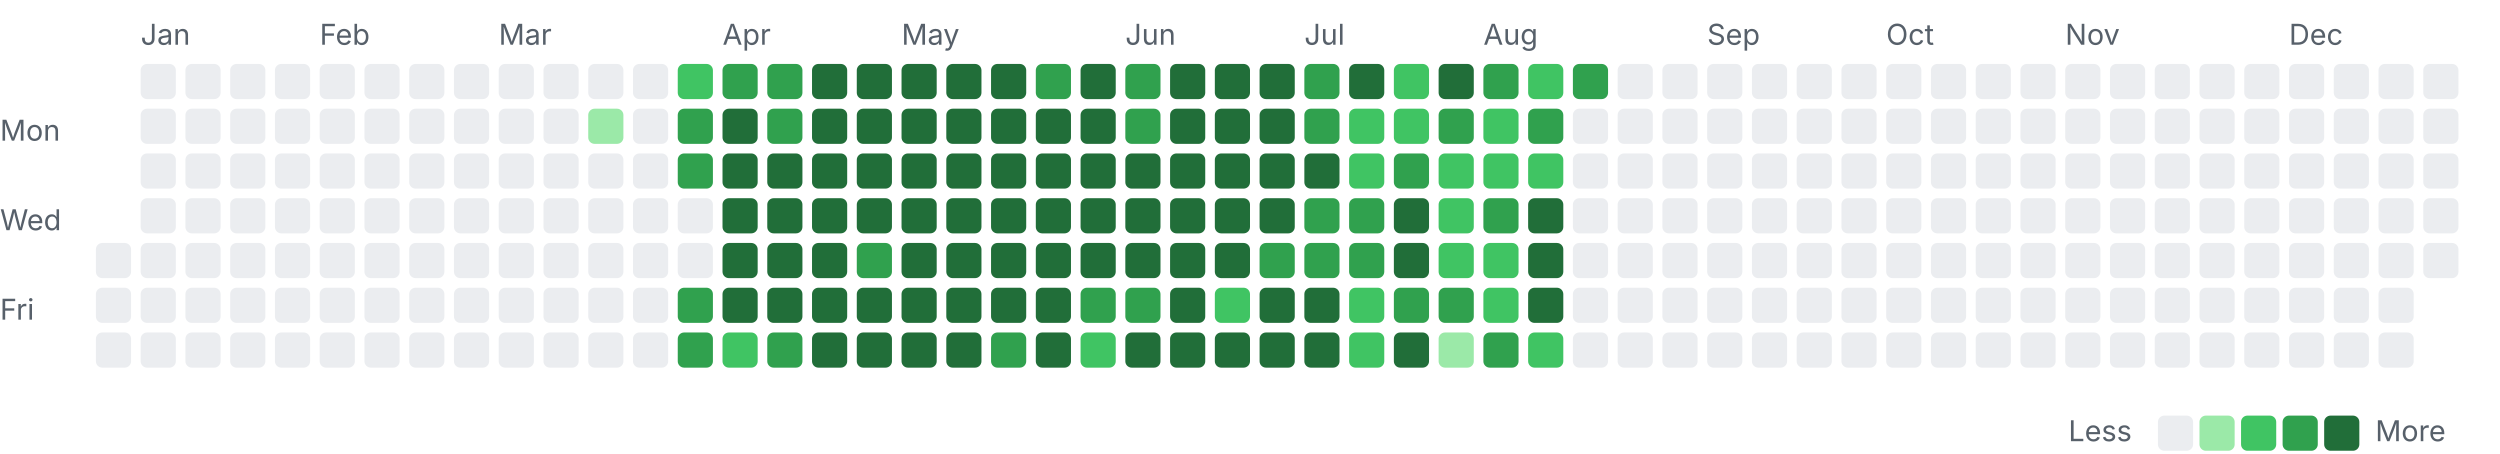
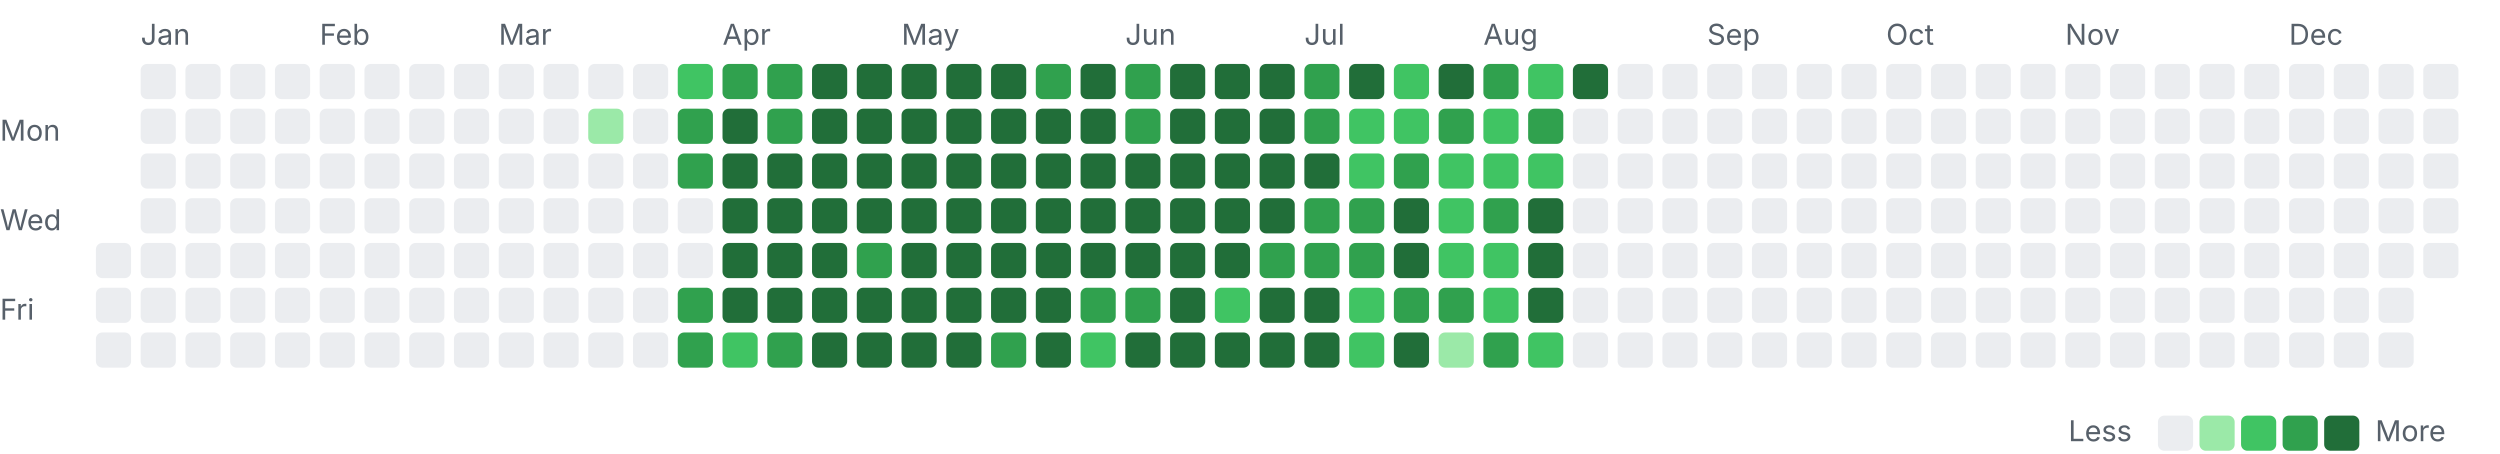
<svg xmlns="http://www.w3.org/2000/svg" width="782" height="142" viewBox="0 0 782 142">
  <style>.l0{fill:#ebedf0}.l1{fill:#9be9a8}.l2{fill:#40c463}.l3{fill:#30a14e}.l4{fill:#216e39} .lbl{fill:#57606a;font:9px -apple-system,Segoe UI,sans-serif}@media(prefers-color-scheme:dark){.l0{fill:#161b22}.l1{fill:#0e4429}.l2{fill:#006d32}.l3{fill:#26a641}.l4{fill:#39d353} .lbl{fill:#8b949e}}</style>
  <text class="lbl" x="44" y="14">Jan</text>
  <text class="lbl" x="100" y="14">Feb</text>
  <text class="lbl" x="156" y="14">Mar</text>
  <text class="lbl" x="226" y="14">Apr</text>
  <text class="lbl" x="282" y="14">May</text>
  <text class="lbl" x="352" y="14">Jun</text>
  <text class="lbl" x="408" y="14">Jul</text>
  <text class="lbl" x="464" y="14">Aug</text>
  <text class="lbl" x="534" y="14">Sep</text>
  <text class="lbl" x="590" y="14">Oct</text>
  <text class="lbl" x="646" y="14">Nov</text>
  <text class="lbl" x="716" y="14">Dec</text>
  <text class="lbl" x="0" y="44">Mon</text>
  <text class="lbl" x="0" y="72">Wed</text>
  <text class="lbl" x="0" y="100">Fri</text>
  <rect class="l0" x="30" y="76" width="11" height="11" rx="2" />
  <rect class="l0" x="30" y="90" width="11" height="11" rx="2" />
  <rect class="l0" x="30" y="104" width="11" height="11" rx="2" />
  <rect class="l0" x="44" y="20" width="11" height="11" rx="2" />
  <rect class="l0" x="44" y="34" width="11" height="11" rx="2" />
  <rect class="l0" x="44" y="48" width="11" height="11" rx="2" />
  <rect class="l0" x="44" y="62" width="11" height="11" rx="2" />
  <rect class="l0" x="44" y="76" width="11" height="11" rx="2" />
  <rect class="l0" x="44" y="90" width="11" height="11" rx="2" />
  <rect class="l0" x="44" y="104" width="11" height="11" rx="2" />
  <rect class="l0" x="58" y="20" width="11" height="11" rx="2" />
  <rect class="l0" x="58" y="34" width="11" height="11" rx="2" />
  <rect class="l0" x="58" y="48" width="11" height="11" rx="2" />
  <rect class="l0" x="58" y="62" width="11" height="11" rx="2" />
  <rect class="l0" x="58" y="76" width="11" height="11" rx="2" />
  <rect class="l0" x="58" y="90" width="11" height="11" rx="2" />
  <rect class="l0" x="58" y="104" width="11" height="11" rx="2" />
  <rect class="l0" x="72" y="20" width="11" height="11" rx="2" />
  <rect class="l0" x="72" y="34" width="11" height="11" rx="2" />
  <rect class="l0" x="72" y="48" width="11" height="11" rx="2" />
  <rect class="l0" x="72" y="62" width="11" height="11" rx="2" />
  <rect class="l0" x="72" y="76" width="11" height="11" rx="2" />
  <rect class="l0" x="72" y="90" width="11" height="11" rx="2" />
  <rect class="l0" x="72" y="104" width="11" height="11" rx="2" />
  <rect class="l0" x="86" y="20" width="11" height="11" rx="2" />
  <rect class="l0" x="86" y="34" width="11" height="11" rx="2" />
  <rect class="l0" x="86" y="48" width="11" height="11" rx="2" />
  <rect class="l0" x="86" y="62" width="11" height="11" rx="2" />
  <rect class="l0" x="86" y="76" width="11" height="11" rx="2" />
  <rect class="l0" x="86" y="90" width="11" height="11" rx="2" />
  <rect class="l0" x="86" y="104" width="11" height="11" rx="2" />
  <rect class="l0" x="100" y="20" width="11" height="11" rx="2" />
  <rect class="l0" x="100" y="34" width="11" height="11" rx="2" />
  <rect class="l0" x="100" y="48" width="11" height="11" rx="2" />
  <rect class="l0" x="100" y="62" width="11" height="11" rx="2" />
  <rect class="l0" x="100" y="76" width="11" height="11" rx="2" />
  <rect class="l0" x="100" y="90" width="11" height="11" rx="2" />
  <rect class="l0" x="100" y="104" width="11" height="11" rx="2" />
  <rect class="l0" x="114" y="20" width="11" height="11" rx="2" />
  <rect class="l0" x="114" y="34" width="11" height="11" rx="2" />
  <rect class="l0" x="114" y="48" width="11" height="11" rx="2" />
  <rect class="l0" x="114" y="62" width="11" height="11" rx="2" />
  <rect class="l0" x="114" y="76" width="11" height="11" rx="2" />
  <rect class="l0" x="114" y="90" width="11" height="11" rx="2" />
  <rect class="l0" x="114" y="104" width="11" height="11" rx="2" />
  <rect class="l0" x="128" y="20" width="11" height="11" rx="2" />
  <rect class="l0" x="128" y="34" width="11" height="11" rx="2" />
  <rect class="l0" x="128" y="48" width="11" height="11" rx="2" />
  <rect class="l0" x="128" y="62" width="11" height="11" rx="2" />
  <rect class="l0" x="128" y="76" width="11" height="11" rx="2" />
  <rect class="l0" x="128" y="90" width="11" height="11" rx="2" />
  <rect class="l0" x="128" y="104" width="11" height="11" rx="2" />
  <rect class="l0" x="142" y="20" width="11" height="11" rx="2" />
  <rect class="l0" x="142" y="34" width="11" height="11" rx="2" />
  <rect class="l0" x="142" y="48" width="11" height="11" rx="2" />
  <rect class="l0" x="142" y="62" width="11" height="11" rx="2" />
  <rect class="l0" x="142" y="76" width="11" height="11" rx="2" />
  <rect class="l0" x="142" y="90" width="11" height="11" rx="2" />
  <rect class="l0" x="142" y="104" width="11" height="11" rx="2" />
  <rect class="l0" x="156" y="20" width="11" height="11" rx="2" />
  <rect class="l0" x="156" y="34" width="11" height="11" rx="2" />
  <rect class="l0" x="156" y="48" width="11" height="11" rx="2" />
  <rect class="l0" x="156" y="62" width="11" height="11" rx="2" />
  <rect class="l0" x="156" y="76" width="11" height="11" rx="2" />
  <rect class="l0" x="156" y="90" width="11" height="11" rx="2" />
  <rect class="l0" x="156" y="104" width="11" height="11" rx="2" />
  <rect class="l0" x="170" y="20" width="11" height="11" rx="2" />
  <rect class="l0" x="170" y="34" width="11" height="11" rx="2" />
  <rect class="l0" x="170" y="48" width="11" height="11" rx="2" />
  <rect class="l0" x="170" y="62" width="11" height="11" rx="2" />
  <rect class="l0" x="170" y="76" width="11" height="11" rx="2" />
  <rect class="l0" x="170" y="90" width="11" height="11" rx="2" />
  <rect class="l0" x="170" y="104" width="11" height="11" rx="2" />
  <rect class="l0" x="184" y="20" width="11" height="11" rx="2" />
  <rect class="l1" x="184" y="34" width="11" height="11" rx="2" />
  <rect class="l0" x="184" y="48" width="11" height="11" rx="2" />
  <rect class="l0" x="184" y="62" width="11" height="11" rx="2" />
  <rect class="l0" x="184" y="76" width="11" height="11" rx="2" />
  <rect class="l0" x="184" y="90" width="11" height="11" rx="2" />
  <rect class="l0" x="184" y="104" width="11" height="11" rx="2" />
  <rect class="l0" x="198" y="20" width="11" height="11" rx="2" />
  <rect class="l0" x="198" y="34" width="11" height="11" rx="2" />
  <rect class="l0" x="198" y="48" width="11" height="11" rx="2" />
  <rect class="l0" x="198" y="62" width="11" height="11" rx="2" />
  <rect class="l0" x="198" y="76" width="11" height="11" rx="2" />
  <rect class="l0" x="198" y="90" width="11" height="11" rx="2" />
  <rect class="l0" x="198" y="104" width="11" height="11" rx="2" />
  <rect class="l2" x="212" y="20" width="11" height="11" rx="2" />
  <rect class="l3" x="212" y="34" width="11" height="11" rx="2" />
  <rect class="l3" x="212" y="48" width="11" height="11" rx="2" />
  <rect class="l0" x="212" y="62" width="11" height="11" rx="2" />
  <rect class="l0" x="212" y="76" width="11" height="11" rx="2" />
  <rect class="l3" x="212" y="90" width="11" height="11" rx="2" />
  <rect class="l3" x="212" y="104" width="11" height="11" rx="2" />
  <rect class="l3" x="226" y="20" width="11" height="11" rx="2" />
  <rect class="l4" x="226" y="34" width="11" height="11" rx="2" />
  <rect class="l4" x="226" y="48" width="11" height="11" rx="2" />
  <rect class="l4" x="226" y="62" width="11" height="11" rx="2" />
  <rect class="l4" x="226" y="76" width="11" height="11" rx="2" />
  <rect class="l4" x="226" y="90" width="11" height="11" rx="2" />
  <rect class="l2" x="226" y="104" width="11" height="11" rx="2" />
  <rect class="l3" x="240" y="20" width="11" height="11" rx="2" />
  <rect class="l3" x="240" y="34" width="11" height="11" rx="2" />
  <rect class="l4" x="240" y="48" width="11" height="11" rx="2" />
  <rect class="l4" x="240" y="62" width="11" height="11" rx="2" />
  <rect class="l4" x="240" y="76" width="11" height="11" rx="2" />
  <rect class="l4" x="240" y="90" width="11" height="11" rx="2" />
  <rect class="l3" x="240" y="104" width="11" height="11" rx="2" />
  <rect class="l4" x="254" y="20" width="11" height="11" rx="2" />
  <rect class="l4" x="254" y="34" width="11" height="11" rx="2" />
  <rect class="l4" x="254" y="48" width="11" height="11" rx="2" />
  <rect class="l4" x="254" y="62" width="11" height="11" rx="2" />
  <rect class="l4" x="254" y="76" width="11" height="11" rx="2" />
  <rect class="l4" x="254" y="90" width="11" height="11" rx="2" />
  <rect class="l4" x="254" y="104" width="11" height="11" rx="2" />
  <rect class="l4" x="268" y="20" width="11" height="11" rx="2" />
  <rect class="l4" x="268" y="34" width="11" height="11" rx="2" />
  <rect class="l4" x="268" y="48" width="11" height="11" rx="2" />
  <rect class="l4" x="268" y="62" width="11" height="11" rx="2" />
  <rect class="l3" x="268" y="76" width="11" height="11" rx="2" />
  <rect class="l4" x="268" y="90" width="11" height="11" rx="2" />
  <rect class="l4" x="268" y="104" width="11" height="11" rx="2" />
  <rect class="l4" x="282" y="20" width="11" height="11" rx="2" />
  <rect class="l4" x="282" y="34" width="11" height="11" rx="2" />
  <rect class="l4" x="282" y="48" width="11" height="11" rx="2" />
  <rect class="l4" x="282" y="62" width="11" height="11" rx="2" />
  <rect class="l4" x="282" y="76" width="11" height="11" rx="2" />
  <rect class="l4" x="282" y="90" width="11" height="11" rx="2" />
  <rect class="l4" x="282" y="104" width="11" height="11" rx="2" />
  <rect class="l4" x="296" y="20" width="11" height="11" rx="2" />
  <rect class="l4" x="296" y="34" width="11" height="11" rx="2" />
  <rect class="l4" x="296" y="48" width="11" height="11" rx="2" />
  <rect class="l4" x="296" y="62" width="11" height="11" rx="2" />
  <rect class="l4" x="296" y="76" width="11" height="11" rx="2" />
  <rect class="l4" x="296" y="90" width="11" height="11" rx="2" />
  <rect class="l4" x="296" y="104" width="11" height="11" rx="2" />
  <rect class="l4" x="310" y="20" width="11" height="11" rx="2" />
  <rect class="l4" x="310" y="34" width="11" height="11" rx="2" />
  <rect class="l4" x="310" y="48" width="11" height="11" rx="2" />
  <rect class="l4" x="310" y="62" width="11" height="11" rx="2" />
  <rect class="l4" x="310" y="76" width="11" height="11" rx="2" />
  <rect class="l4" x="310" y="90" width="11" height="11" rx="2" />
  <rect class="l3" x="310" y="104" width="11" height="11" rx="2" />
  <rect class="l3" x="324" y="20" width="11" height="11" rx="2" />
  <rect class="l4" x="324" y="34" width="11" height="11" rx="2" />
  <rect class="l4" x="324" y="48" width="11" height="11" rx="2" />
  <rect class="l4" x="324" y="62" width="11" height="11" rx="2" />
  <rect class="l4" x="324" y="76" width="11" height="11" rx="2" />
  <rect class="l4" x="324" y="90" width="11" height="11" rx="2" />
  <rect class="l4" x="324" y="104" width="11" height="11" rx="2" />
  <rect class="l4" x="338" y="20" width="11" height="11" rx="2" />
  <rect class="l4" x="338" y="34" width="11" height="11" rx="2" />
  <rect class="l4" x="338" y="48" width="11" height="11" rx="2" />
  <rect class="l4" x="338" y="62" width="11" height="11" rx="2" />
  <rect class="l4" x="338" y="76" width="11" height="11" rx="2" />
  <rect class="l3" x="338" y="90" width="11" height="11" rx="2" />
  <rect class="l2" x="338" y="104" width="11" height="11" rx="2" />
  <rect class="l3" x="352" y="20" width="11" height="11" rx="2" />
  <rect class="l3" x="352" y="34" width="11" height="11" rx="2" />
  <rect class="l4" x="352" y="48" width="11" height="11" rx="2" />
  <rect class="l4" x="352" y="62" width="11" height="11" rx="2" />
  <rect class="l4" x="352" y="76" width="11" height="11" rx="2" />
  <rect class="l3" x="352" y="90" width="11" height="11" rx="2" />
  <rect class="l4" x="352" y="104" width="11" height="11" rx="2" />
  <rect class="l4" x="366" y="20" width="11" height="11" rx="2" />
  <rect class="l4" x="366" y="34" width="11" height="11" rx="2" />
  <rect class="l4" x="366" y="48" width="11" height="11" rx="2" />
  <rect class="l4" x="366" y="62" width="11" height="11" rx="2" />
  <rect class="l4" x="366" y="76" width="11" height="11" rx="2" />
  <rect class="l4" x="366" y="90" width="11" height="11" rx="2" />
  <rect class="l4" x="366" y="104" width="11" height="11" rx="2" />
  <rect class="l4" x="380" y="20" width="11" height="11" rx="2" />
  <rect class="l4" x="380" y="34" width="11" height="11" rx="2" />
  <rect class="l4" x="380" y="48" width="11" height="11" rx="2" />
  <rect class="l4" x="380" y="62" width="11" height="11" rx="2" />
  <rect class="l4" x="380" y="76" width="11" height="11" rx="2" />
  <rect class="l2" x="380" y="90" width="11" height="11" rx="2" />
  <rect class="l4" x="380" y="104" width="11" height="11" rx="2" />
  <rect class="l4" x="394" y="20" width="11" height="11" rx="2" />
  <rect class="l4" x="394" y="34" width="11" height="11" rx="2" />
  <rect class="l4" x="394" y="48" width="11" height="11" rx="2" />
  <rect class="l4" x="394" y="62" width="11" height="11" rx="2" />
  <rect class="l3" x="394" y="76" width="11" height="11" rx="2" />
  <rect class="l4" x="394" y="90" width="11" height="11" rx="2" />
  <rect class="l4" x="394" y="104" width="11" height="11" rx="2" />
  <rect class="l3" x="408" y="20" width="11" height="11" rx="2" />
  <rect class="l3" x="408" y="34" width="11" height="11" rx="2" />
  <rect class="l4" x="408" y="48" width="11" height="11" rx="2" />
  <rect class="l3" x="408" y="62" width="11" height="11" rx="2" />
  <rect class="l3" x="408" y="76" width="11" height="11" rx="2" />
  <rect class="l4" x="408" y="90" width="11" height="11" rx="2" />
  <rect class="l4" x="408" y="104" width="11" height="11" rx="2" />
  <rect class="l4" x="422" y="20" width="11" height="11" rx="2" />
  <rect class="l2" x="422" y="34" width="11" height="11" rx="2" />
  <rect class="l2" x="422" y="48" width="11" height="11" rx="2" />
  <rect class="l3" x="422" y="62" width="11" height="11" rx="2" />
  <rect class="l3" x="422" y="76" width="11" height="11" rx="2" />
  <rect class="l2" x="422" y="90" width="11" height="11" rx="2" />
  <rect class="l2" x="422" y="104" width="11" height="11" rx="2" />
  <rect class="l2" x="436" y="20" width="11" height="11" rx="2" />
  <rect class="l2" x="436" y="34" width="11" height="11" rx="2" />
  <rect class="l3" x="436" y="48" width="11" height="11" rx="2" />
  <rect class="l4" x="436" y="62" width="11" height="11" rx="2" />
  <rect class="l4" x="436" y="76" width="11" height="11" rx="2" />
  <rect class="l3" x="436" y="90" width="11" height="11" rx="2" />
  <rect class="l4" x="436" y="104" width="11" height="11" rx="2" />
  <rect class="l4" x="450" y="20" width="11" height="11" rx="2" />
  <rect class="l3" x="450" y="34" width="11" height="11" rx="2" />
  <rect class="l2" x="450" y="48" width="11" height="11" rx="2" />
  <rect class="l2" x="450" y="62" width="11" height="11" rx="2" />
  <rect class="l2" x="450" y="76" width="11" height="11" rx="2" />
  <rect class="l3" x="450" y="90" width="11" height="11" rx="2" />
  <rect class="l1" x="450" y="104" width="11" height="11" rx="2" />
  <rect class="l3" x="464" y="20" width="11" height="11" rx="2" />
  <rect class="l2" x="464" y="34" width="11" height="11" rx="2" />
  <rect class="l2" x="464" y="48" width="11" height="11" rx="2" />
  <rect class="l3" x="464" y="62" width="11" height="11" rx="2" />
  <rect class="l2" x="464" y="76" width="11" height="11" rx="2" />
  <rect class="l2" x="464" y="90" width="11" height="11" rx="2" />
  <rect class="l3" x="464" y="104" width="11" height="11" rx="2" />
  <rect class="l2" x="478" y="20" width="11" height="11" rx="2" />
  <rect class="l3" x="478" y="34" width="11" height="11" rx="2" />
  <rect class="l2" x="478" y="48" width="11" height="11" rx="2" />
  <rect class="l4" x="478" y="62" width="11" height="11" rx="2" />
  <rect class="l4" x="478" y="76" width="11" height="11" rx="2" />
  <rect class="l4" x="478" y="90" width="11" height="11" rx="2" />
  <rect class="l2" x="478" y="104" width="11" height="11" rx="2" />
-   <rect class="l3" x="492" y="20" width="11" height="11" rx="2" />
+   <rect class="l4" x="492" y="20" width="11" height="11" rx="2" />
  <rect class="l0" x="492" y="34" width="11" height="11" rx="2" />
  <rect class="l0" x="492" y="48" width="11" height="11" rx="2" />
  <rect class="l0" x="492" y="62" width="11" height="11" rx="2" />
  <rect class="l0" x="492" y="76" width="11" height="11" rx="2" />
  <rect class="l0" x="492" y="90" width="11" height="11" rx="2" />
  <rect class="l0" x="492" y="104" width="11" height="11" rx="2" />
  <rect class="l0" x="506" y="20" width="11" height="11" rx="2" />
  <rect class="l0" x="506" y="34" width="11" height="11" rx="2" />
  <rect class="l0" x="506" y="48" width="11" height="11" rx="2" />
  <rect class="l0" x="506" y="62" width="11" height="11" rx="2" />
  <rect class="l0" x="506" y="76" width="11" height="11" rx="2" />
  <rect class="l0" x="506" y="90" width="11" height="11" rx="2" />
  <rect class="l0" x="506" y="104" width="11" height="11" rx="2" />
  <rect class="l0" x="520" y="20" width="11" height="11" rx="2" />
  <rect class="l0" x="520" y="34" width="11" height="11" rx="2" />
  <rect class="l0" x="520" y="48" width="11" height="11" rx="2" />
  <rect class="l0" x="520" y="62" width="11" height="11" rx="2" />
  <rect class="l0" x="520" y="76" width="11" height="11" rx="2" />
  <rect class="l0" x="520" y="90" width="11" height="11" rx="2" />
  <rect class="l0" x="520" y="104" width="11" height="11" rx="2" />
  <rect class="l0" x="534" y="20" width="11" height="11" rx="2" />
  <rect class="l0" x="534" y="34" width="11" height="11" rx="2" />
  <rect class="l0" x="534" y="48" width="11" height="11" rx="2" />
  <rect class="l0" x="534" y="62" width="11" height="11" rx="2" />
  <rect class="l0" x="534" y="76" width="11" height="11" rx="2" />
  <rect class="l0" x="534" y="90" width="11" height="11" rx="2" />
  <rect class="l0" x="534" y="104" width="11" height="11" rx="2" />
  <rect class="l0" x="548" y="20" width="11" height="11" rx="2" />
  <rect class="l0" x="548" y="34" width="11" height="11" rx="2" />
  <rect class="l0" x="548" y="48" width="11" height="11" rx="2" />
  <rect class="l0" x="548" y="62" width="11" height="11" rx="2" />
  <rect class="l0" x="548" y="76" width="11" height="11" rx="2" />
  <rect class="l0" x="548" y="90" width="11" height="11" rx="2" />
  <rect class="l0" x="548" y="104" width="11" height="11" rx="2" />
  <rect class="l0" x="562" y="20" width="11" height="11" rx="2" />
  <rect class="l0" x="562" y="34" width="11" height="11" rx="2" />
  <rect class="l0" x="562" y="48" width="11" height="11" rx="2" />
  <rect class="l0" x="562" y="62" width="11" height="11" rx="2" />
  <rect class="l0" x="562" y="76" width="11" height="11" rx="2" />
  <rect class="l0" x="562" y="90" width="11" height="11" rx="2" />
  <rect class="l0" x="562" y="104" width="11" height="11" rx="2" />
  <rect class="l0" x="576" y="20" width="11" height="11" rx="2" />
  <rect class="l0" x="576" y="34" width="11" height="11" rx="2" />
  <rect class="l0" x="576" y="48" width="11" height="11" rx="2" />
  <rect class="l0" x="576" y="62" width="11" height="11" rx="2" />
  <rect class="l0" x="576" y="76" width="11" height="11" rx="2" />
  <rect class="l0" x="576" y="90" width="11" height="11" rx="2" />
  <rect class="l0" x="576" y="104" width="11" height="11" rx="2" />
  <rect class="l0" x="590" y="20" width="11" height="11" rx="2" />
  <rect class="l0" x="590" y="34" width="11" height="11" rx="2" />
  <rect class="l0" x="590" y="48" width="11" height="11" rx="2" />
  <rect class="l0" x="590" y="62" width="11" height="11" rx="2" />
  <rect class="l0" x="590" y="76" width="11" height="11" rx="2" />
  <rect class="l0" x="590" y="90" width="11" height="11" rx="2" />
  <rect class="l0" x="590" y="104" width="11" height="11" rx="2" />
  <rect class="l0" x="604" y="20" width="11" height="11" rx="2" />
  <rect class="l0" x="604" y="34" width="11" height="11" rx="2" />
  <rect class="l0" x="604" y="48" width="11" height="11" rx="2" />
  <rect class="l0" x="604" y="62" width="11" height="11" rx="2" />
  <rect class="l0" x="604" y="76" width="11" height="11" rx="2" />
  <rect class="l0" x="604" y="90" width="11" height="11" rx="2" />
  <rect class="l0" x="604" y="104" width="11" height="11" rx="2" />
  <rect class="l0" x="618" y="20" width="11" height="11" rx="2" />
  <rect class="l0" x="618" y="34" width="11" height="11" rx="2" />
  <rect class="l0" x="618" y="48" width="11" height="11" rx="2" />
  <rect class="l0" x="618" y="62" width="11" height="11" rx="2" />
  <rect class="l0" x="618" y="76" width="11" height="11" rx="2" />
  <rect class="l0" x="618" y="90" width="11" height="11" rx="2" />
  <rect class="l0" x="618" y="104" width="11" height="11" rx="2" />
  <rect class="l0" x="632" y="20" width="11" height="11" rx="2" />
  <rect class="l0" x="632" y="34" width="11" height="11" rx="2" />
  <rect class="l0" x="632" y="48" width="11" height="11" rx="2" />
  <rect class="l0" x="632" y="62" width="11" height="11" rx="2" />
  <rect class="l0" x="632" y="76" width="11" height="11" rx="2" />
  <rect class="l0" x="632" y="90" width="11" height="11" rx="2" />
  <rect class="l0" x="632" y="104" width="11" height="11" rx="2" />
  <rect class="l0" x="646" y="20" width="11" height="11" rx="2" />
  <rect class="l0" x="646" y="34" width="11" height="11" rx="2" />
  <rect class="l0" x="646" y="48" width="11" height="11" rx="2" />
  <rect class="l0" x="646" y="62" width="11" height="11" rx="2" />
  <rect class="l0" x="646" y="76" width="11" height="11" rx="2" />
  <rect class="l0" x="646" y="90" width="11" height="11" rx="2" />
  <rect class="l0" x="646" y="104" width="11" height="11" rx="2" />
  <rect class="l0" x="660" y="20" width="11" height="11" rx="2" />
  <rect class="l0" x="660" y="34" width="11" height="11" rx="2" />
  <rect class="l0" x="660" y="48" width="11" height="11" rx="2" />
  <rect class="l0" x="660" y="62" width="11" height="11" rx="2" />
  <rect class="l0" x="660" y="76" width="11" height="11" rx="2" />
  <rect class="l0" x="660" y="90" width="11" height="11" rx="2" />
  <rect class="l0" x="660" y="104" width="11" height="11" rx="2" />
  <rect class="l0" x="674" y="20" width="11" height="11" rx="2" />
  <rect class="l0" x="674" y="34" width="11" height="11" rx="2" />
  <rect class="l0" x="674" y="48" width="11" height="11" rx="2" />
  <rect class="l0" x="674" y="62" width="11" height="11" rx="2" />
  <rect class="l0" x="674" y="76" width="11" height="11" rx="2" />
  <rect class="l0" x="674" y="90" width="11" height="11" rx="2" />
  <rect class="l0" x="674" y="104" width="11" height="11" rx="2" />
  <rect class="l0" x="688" y="20" width="11" height="11" rx="2" />
  <rect class="l0" x="688" y="34" width="11" height="11" rx="2" />
  <rect class="l0" x="688" y="48" width="11" height="11" rx="2" />
  <rect class="l0" x="688" y="62" width="11" height="11" rx="2" />
  <rect class="l0" x="688" y="76" width="11" height="11" rx="2" />
  <rect class="l0" x="688" y="90" width="11" height="11" rx="2" />
  <rect class="l0" x="688" y="104" width="11" height="11" rx="2" />
  <rect class="l0" x="702" y="20" width="11" height="11" rx="2" />
  <rect class="l0" x="702" y="34" width="11" height="11" rx="2" />
  <rect class="l0" x="702" y="48" width="11" height="11" rx="2" />
  <rect class="l0" x="702" y="62" width="11" height="11" rx="2" />
  <rect class="l0" x="702" y="76" width="11" height="11" rx="2" />
  <rect class="l0" x="702" y="90" width="11" height="11" rx="2" />
  <rect class="l0" x="702" y="104" width="11" height="11" rx="2" />
  <rect class="l0" x="716" y="20" width="11" height="11" rx="2" />
  <rect class="l0" x="716" y="34" width="11" height="11" rx="2" />
  <rect class="l0" x="716" y="48" width="11" height="11" rx="2" />
  <rect class="l0" x="716" y="62" width="11" height="11" rx="2" />
  <rect class="l0" x="716" y="76" width="11" height="11" rx="2" />
  <rect class="l0" x="716" y="90" width="11" height="11" rx="2" />
  <rect class="l0" x="716" y="104" width="11" height="11" rx="2" />
  <rect class="l0" x="730" y="20" width="11" height="11" rx="2" />
  <rect class="l0" x="730" y="34" width="11" height="11" rx="2" />
  <rect class="l0" x="730" y="48" width="11" height="11" rx="2" />
  <rect class="l0" x="730" y="62" width="11" height="11" rx="2" />
  <rect class="l0" x="730" y="76" width="11" height="11" rx="2" />
  <rect class="l0" x="730" y="90" width="11" height="11" rx="2" />
  <rect class="l0" x="730" y="104" width="11" height="11" rx="2" />
  <rect class="l0" x="744" y="20" width="11" height="11" rx="2" />
  <rect class="l0" x="744" y="34" width="11" height="11" rx="2" />
  <rect class="l0" x="744" y="48" width="11" height="11" rx="2" />
  <rect class="l0" x="744" y="62" width="11" height="11" rx="2" />
  <rect class="l0" x="744" y="76" width="11" height="11" rx="2" />
  <rect class="l0" x="744" y="90" width="11" height="11" rx="2" />
  <rect class="l0" x="744" y="104" width="11" height="11" rx="2" />
  <rect class="l0" x="758" y="20" width="11" height="11" rx="2" />
  <rect class="l0" x="758" y="34" width="11" height="11" rx="2" />
  <rect class="l0" x="758" y="48" width="11" height="11" rx="2" />
  <rect class="l0" x="758" y="62" width="11" height="11" rx="2" />
  <rect class="l0" x="758" y="76" width="11" height="11" rx="2" />
  <text class="lbl" x="647" y="138">Less</text>
  <rect class="l0" x="675" y="130" width="11" height="11" rx="2" />
  <rect class="l1" x="688" y="130" width="11" height="11" rx="2" />
  <rect class="l2" x="701" y="130" width="11" height="11" rx="2" />
  <rect class="l3" x="714" y="130" width="11" height="11" rx="2" />
  <rect class="l4" x="727" y="130" width="11" height="11" rx="2" />
  <text class="lbl" x="743" y="138">More</text>
</svg>
